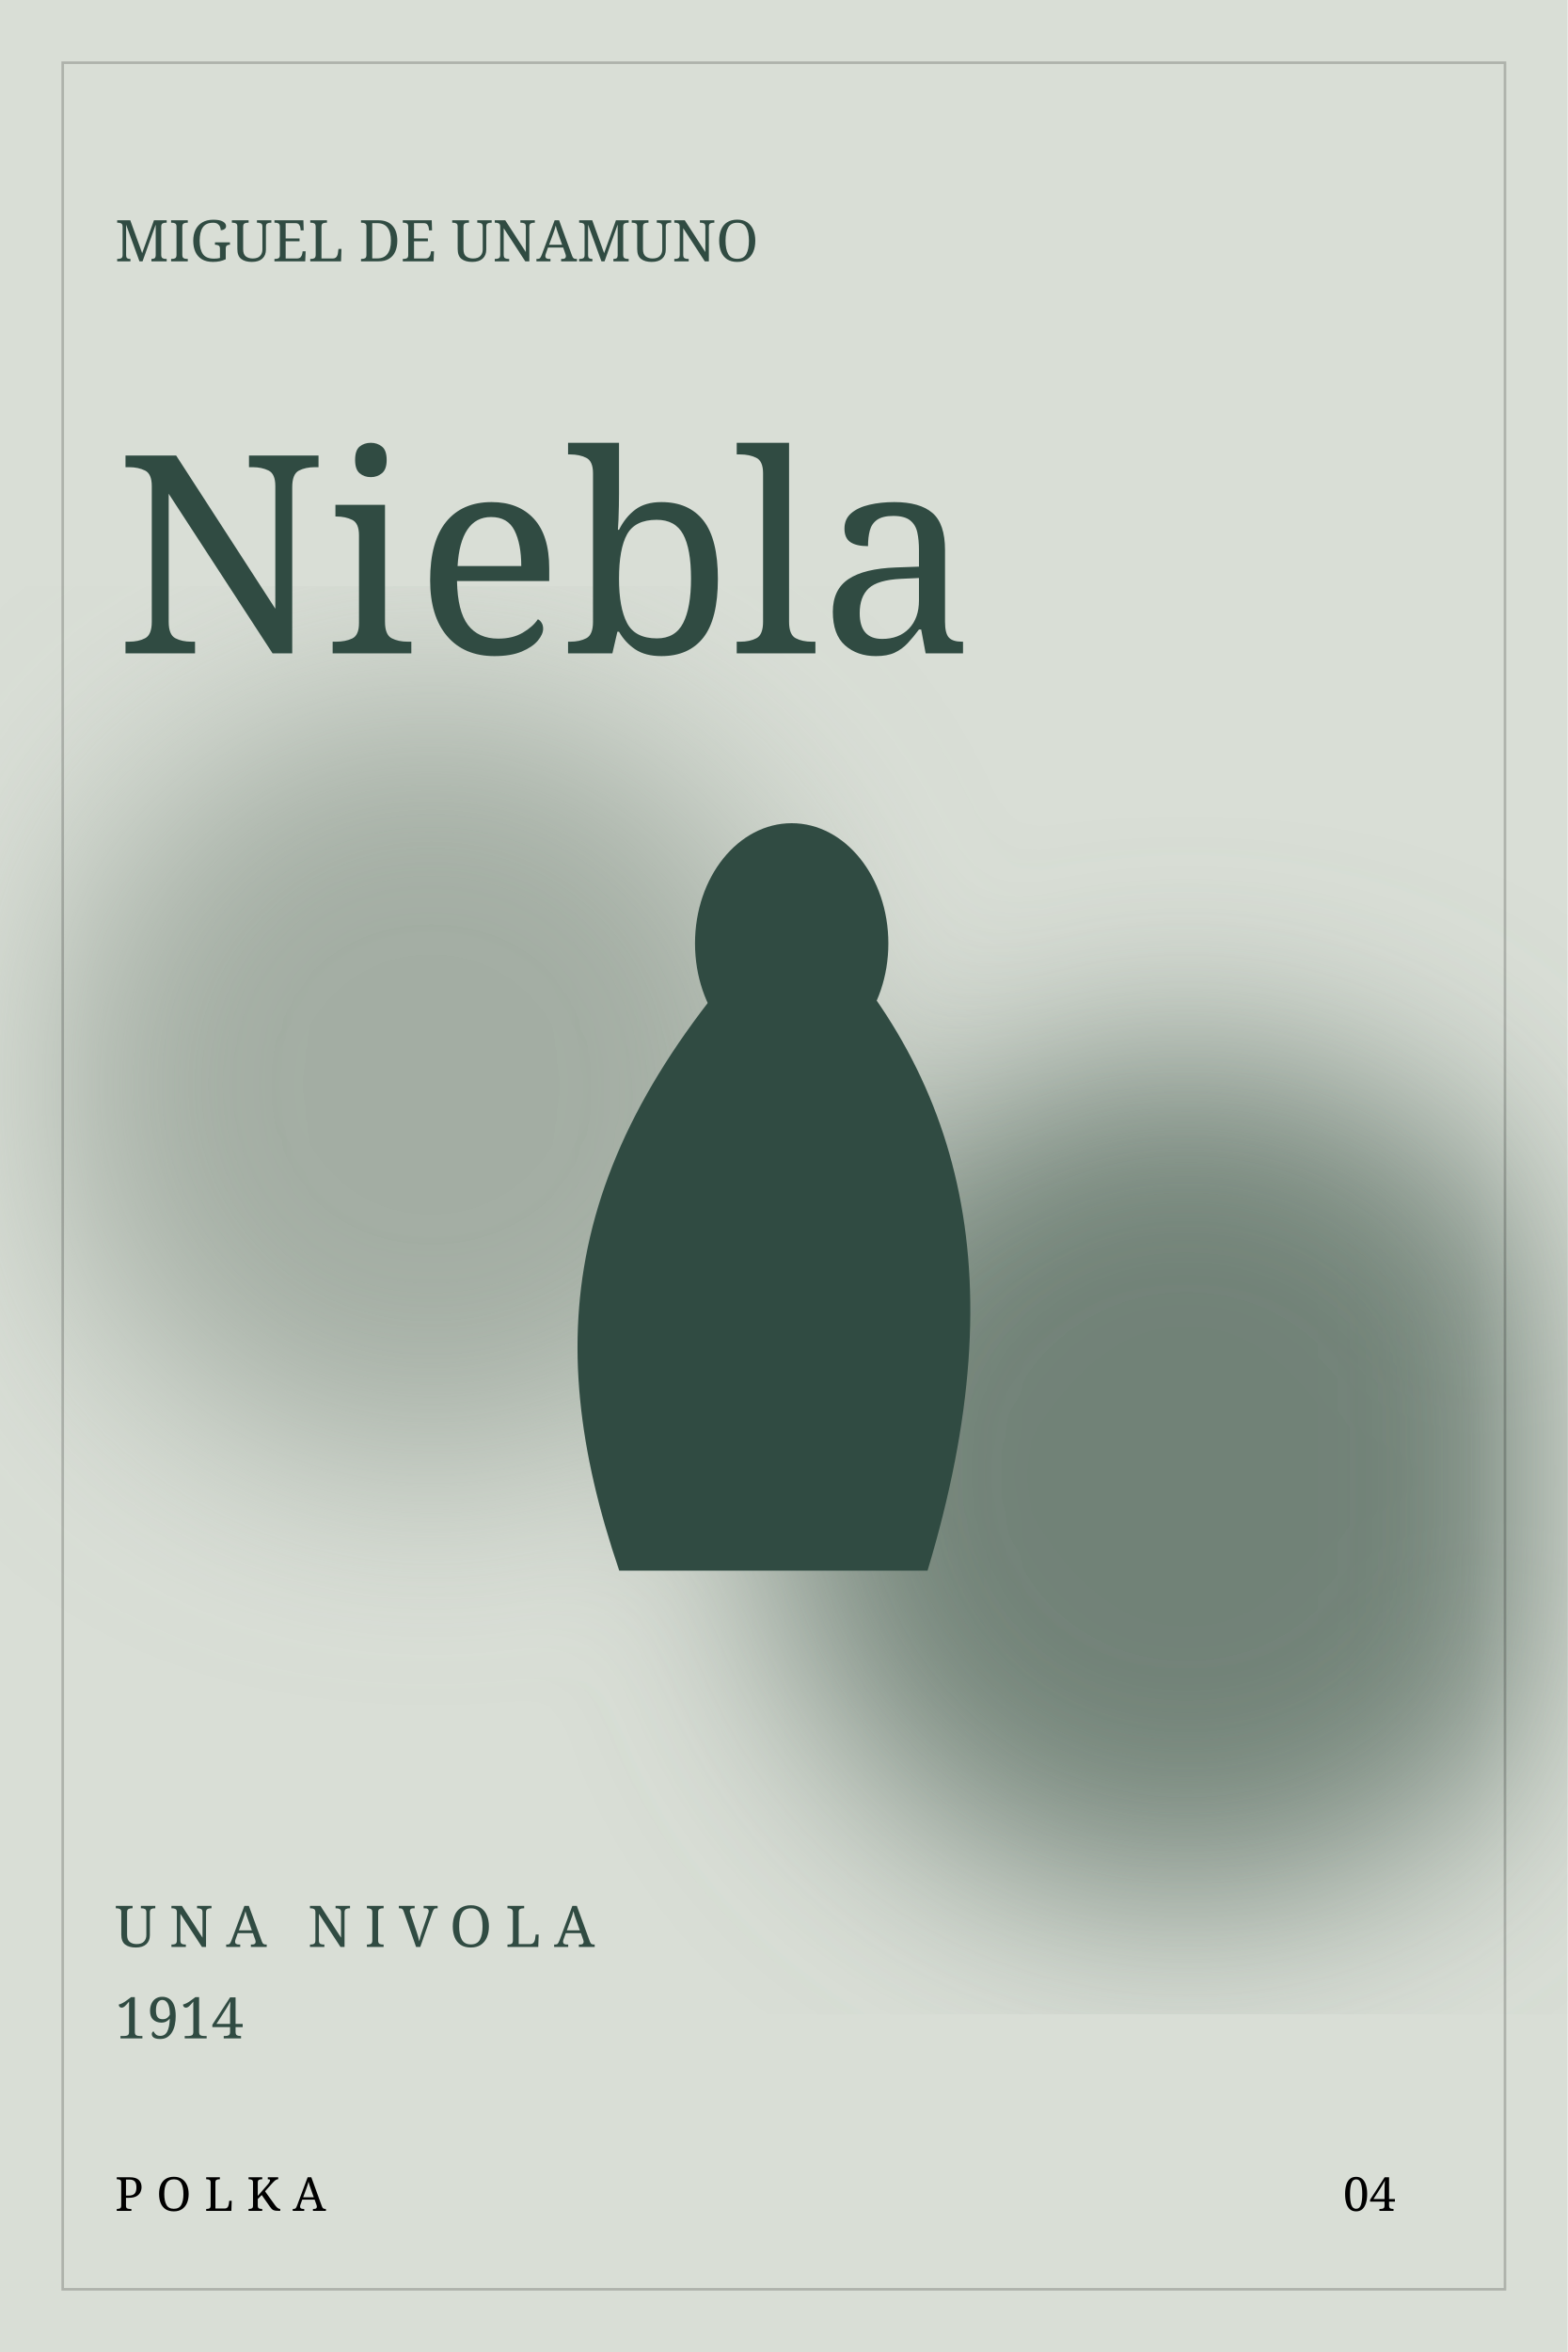
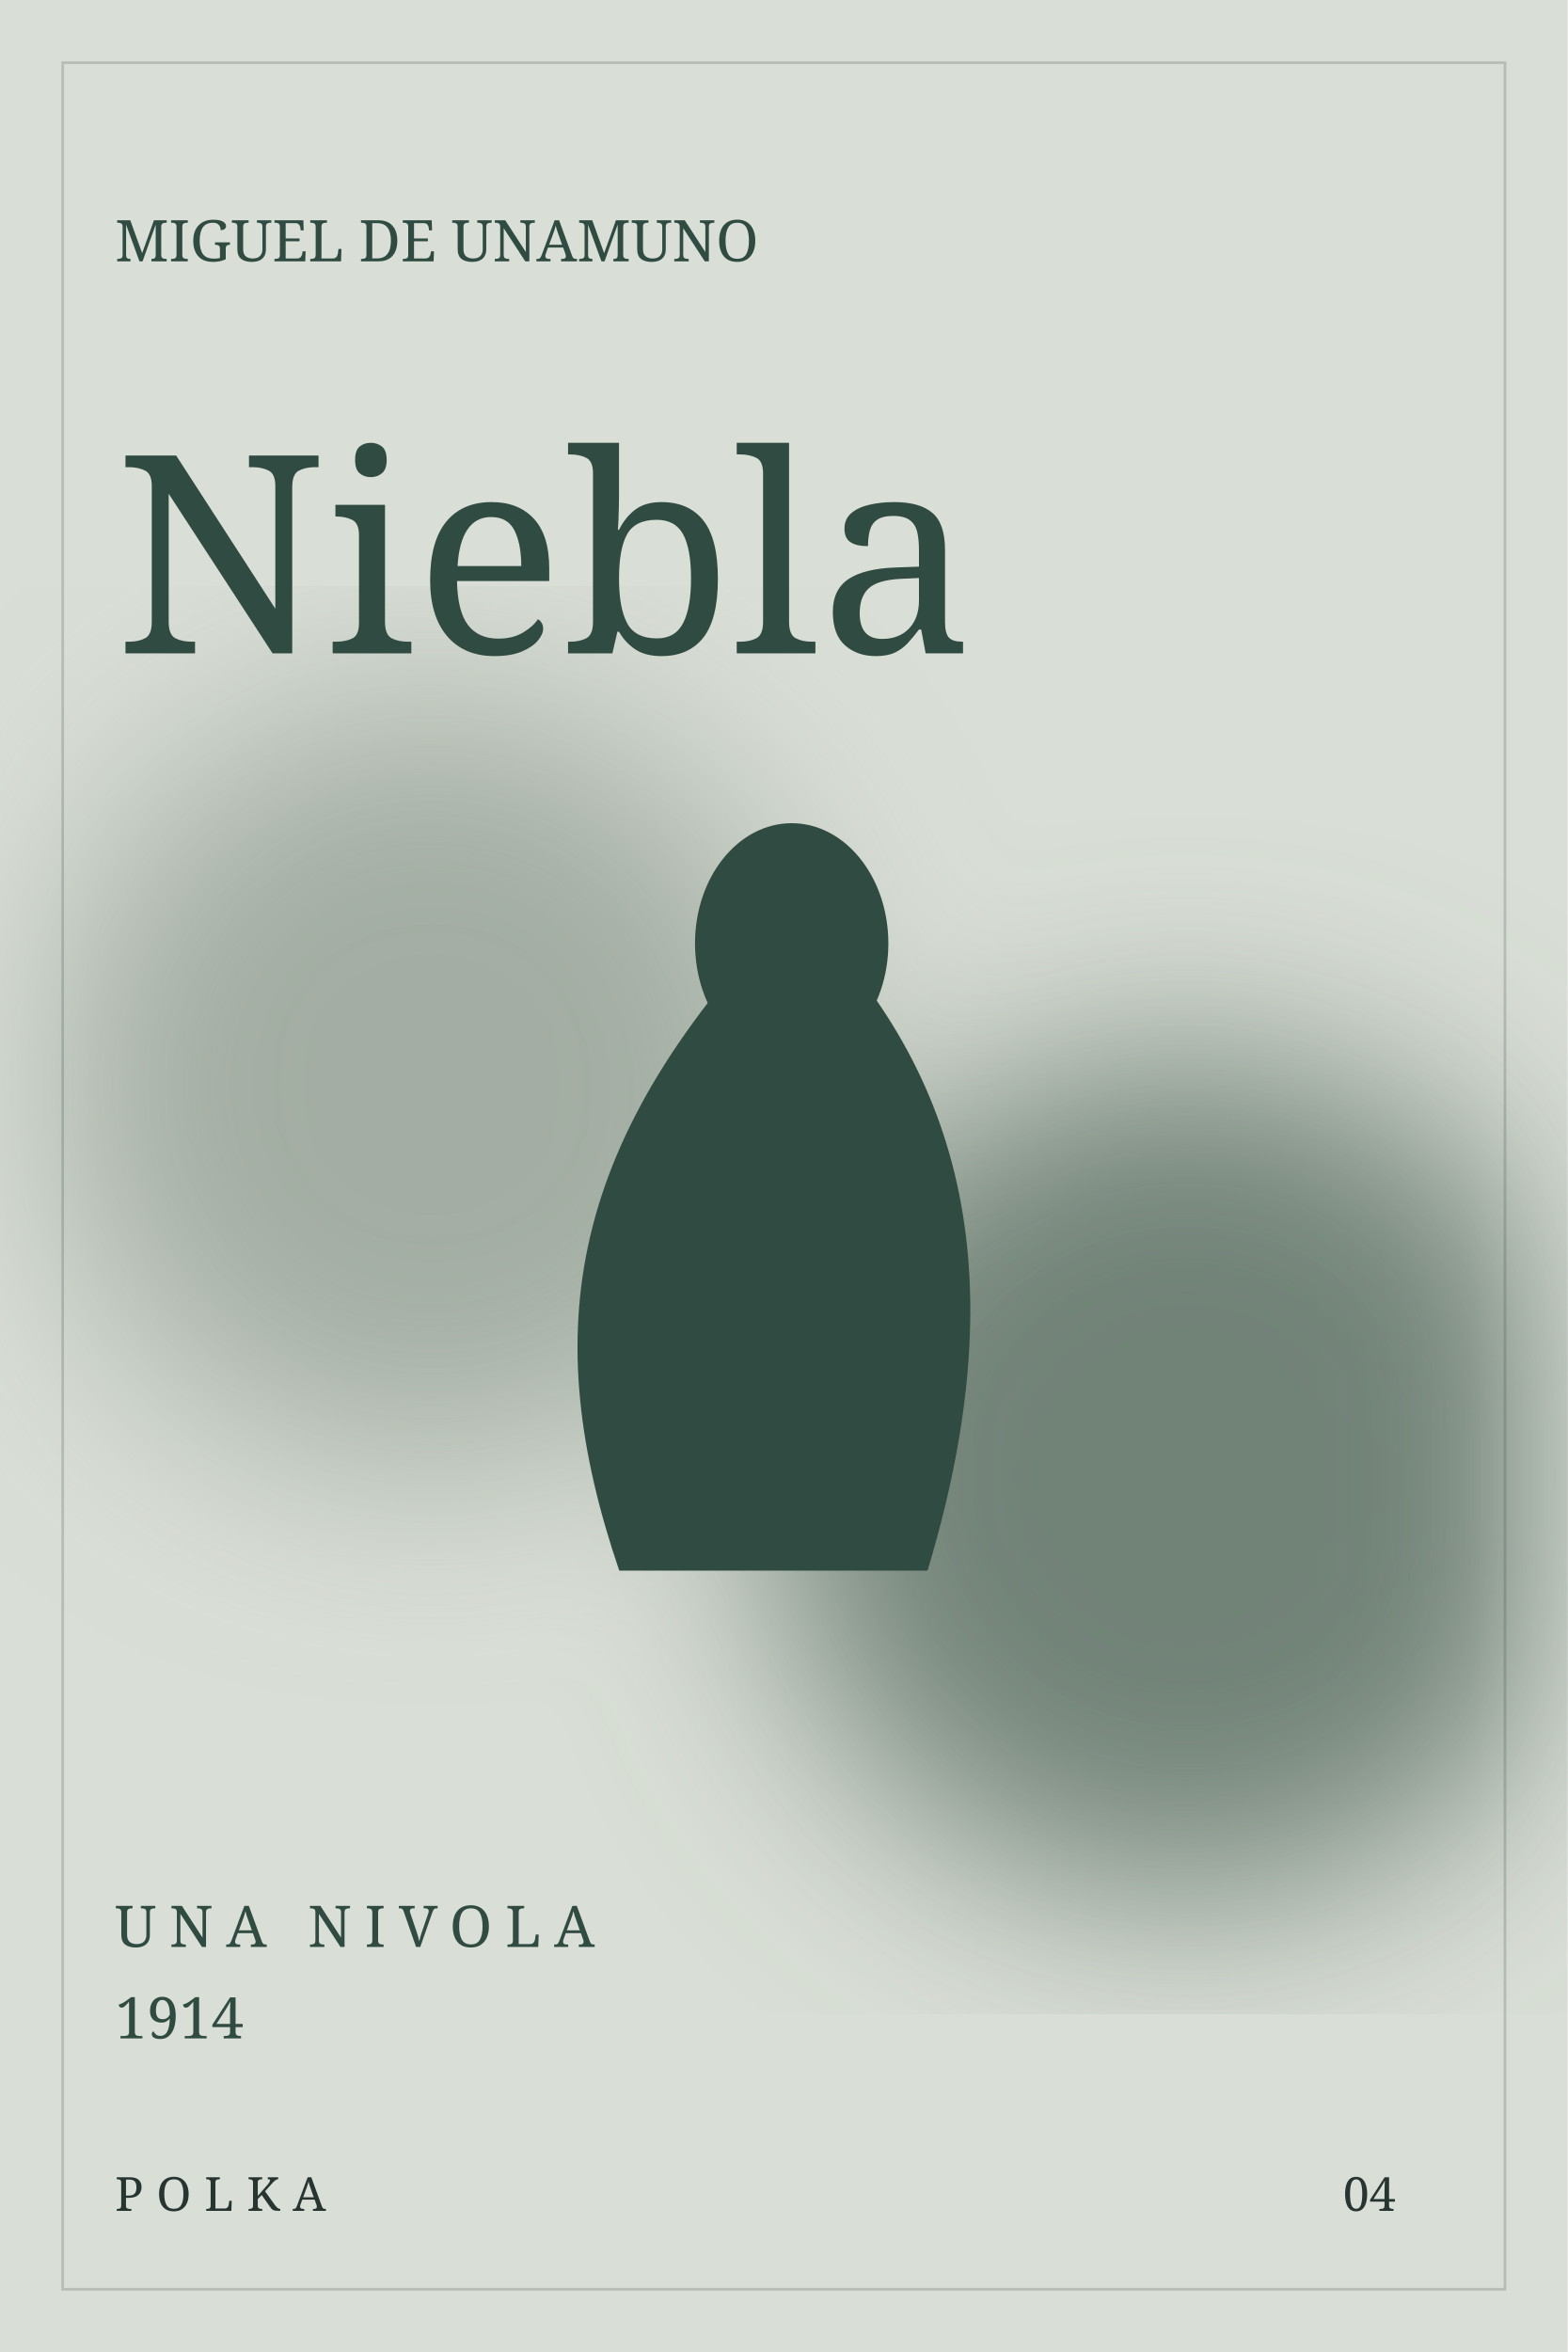
- <svg xmlns="http://www.w3.org/2000/svg" width="600" height="900" viewBox="0 0 600 900">
+ <svg xmlns="http://www.w3.org/2000/svg" width="600" height="900" viewBox="0 0 600 900" style="color:#263532">
  <defs>
    <filter id="mist">
      <feGaussianBlur stdDeviation="40" />
    </filter>
  </defs>
  <rect width="600" height="900" fill="#d9ded6" />
  <g font-family="Georgia, 'Hiragino Mincho ProN', serif">
    <g filter="url(#mist)">
      <circle cx="165" cy="415" r="145" fill="#a3ada3" />
      <circle cx="454" cy="565" r="160" fill="#718277" />
    </g>
    <path d="M304 346c-88 90-98 164-67 255h118c35-116 12-194-51-255Z" fill="#304b42" />
    <ellipse cx="303" cy="361" rx="37" ry="46" fill="#304b42" />
    <text x="44" y="100" font-size="22" fill="#304b42">MIGUEL DE UNAMUNO</text>
    <text x="44" y="250" font-size="106" fill="#304b42">Niebla</text>
    <text x="44" y="745" font-size="22" fill="#304b42" letter-spacing="5">UNA NIVOLA</text>
    <text x="44" y="780" font-size="22" fill="#304b42">1914</text>
    <text x="44" y="846" font-size="18" fill="currentColor" letter-spacing="5">POLKA</text>
    <text x="514" y="846" font-size="18" fill="currentColor">04</text>
  </g>
  <rect x="24" y="24" width="552" height="852" fill="none" stroke="currentColor" opacity=".2" />
</svg>
